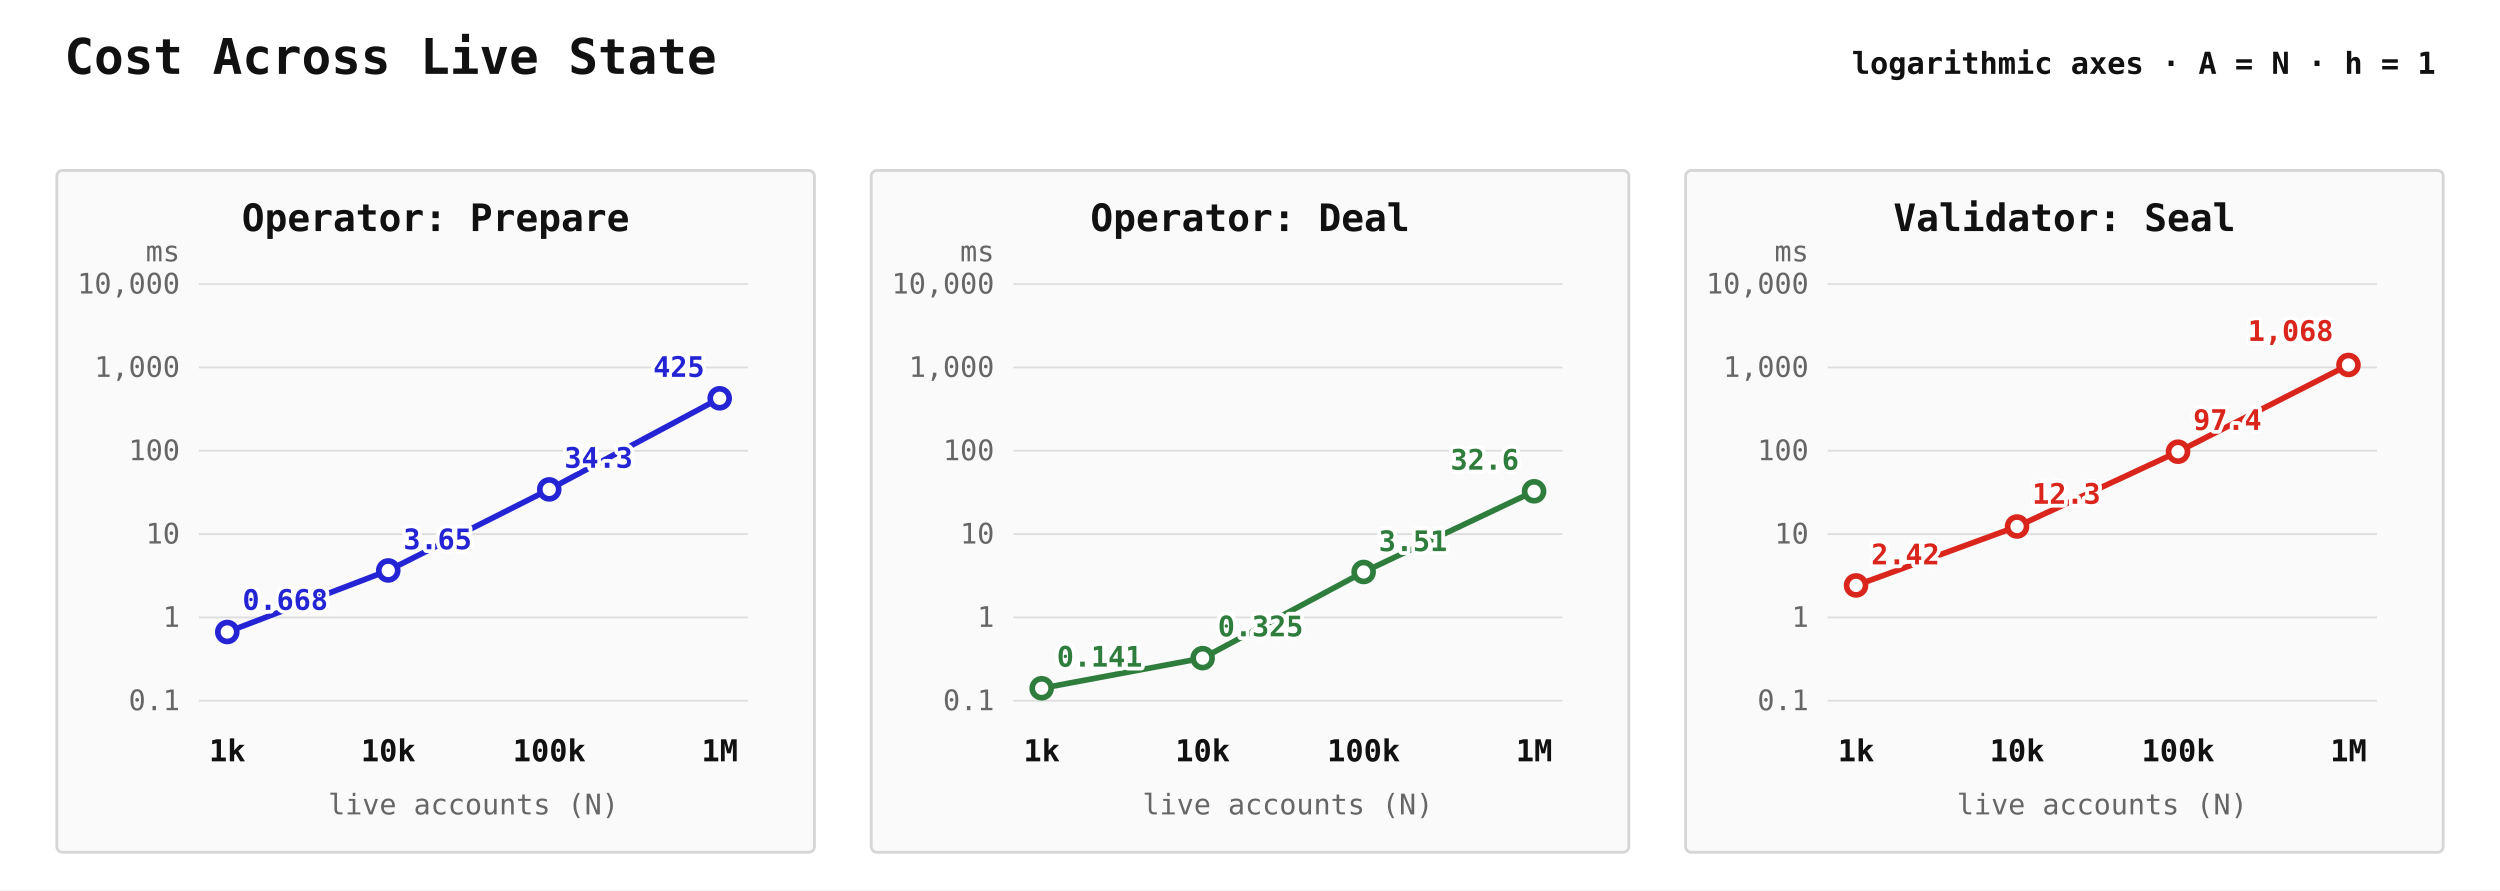
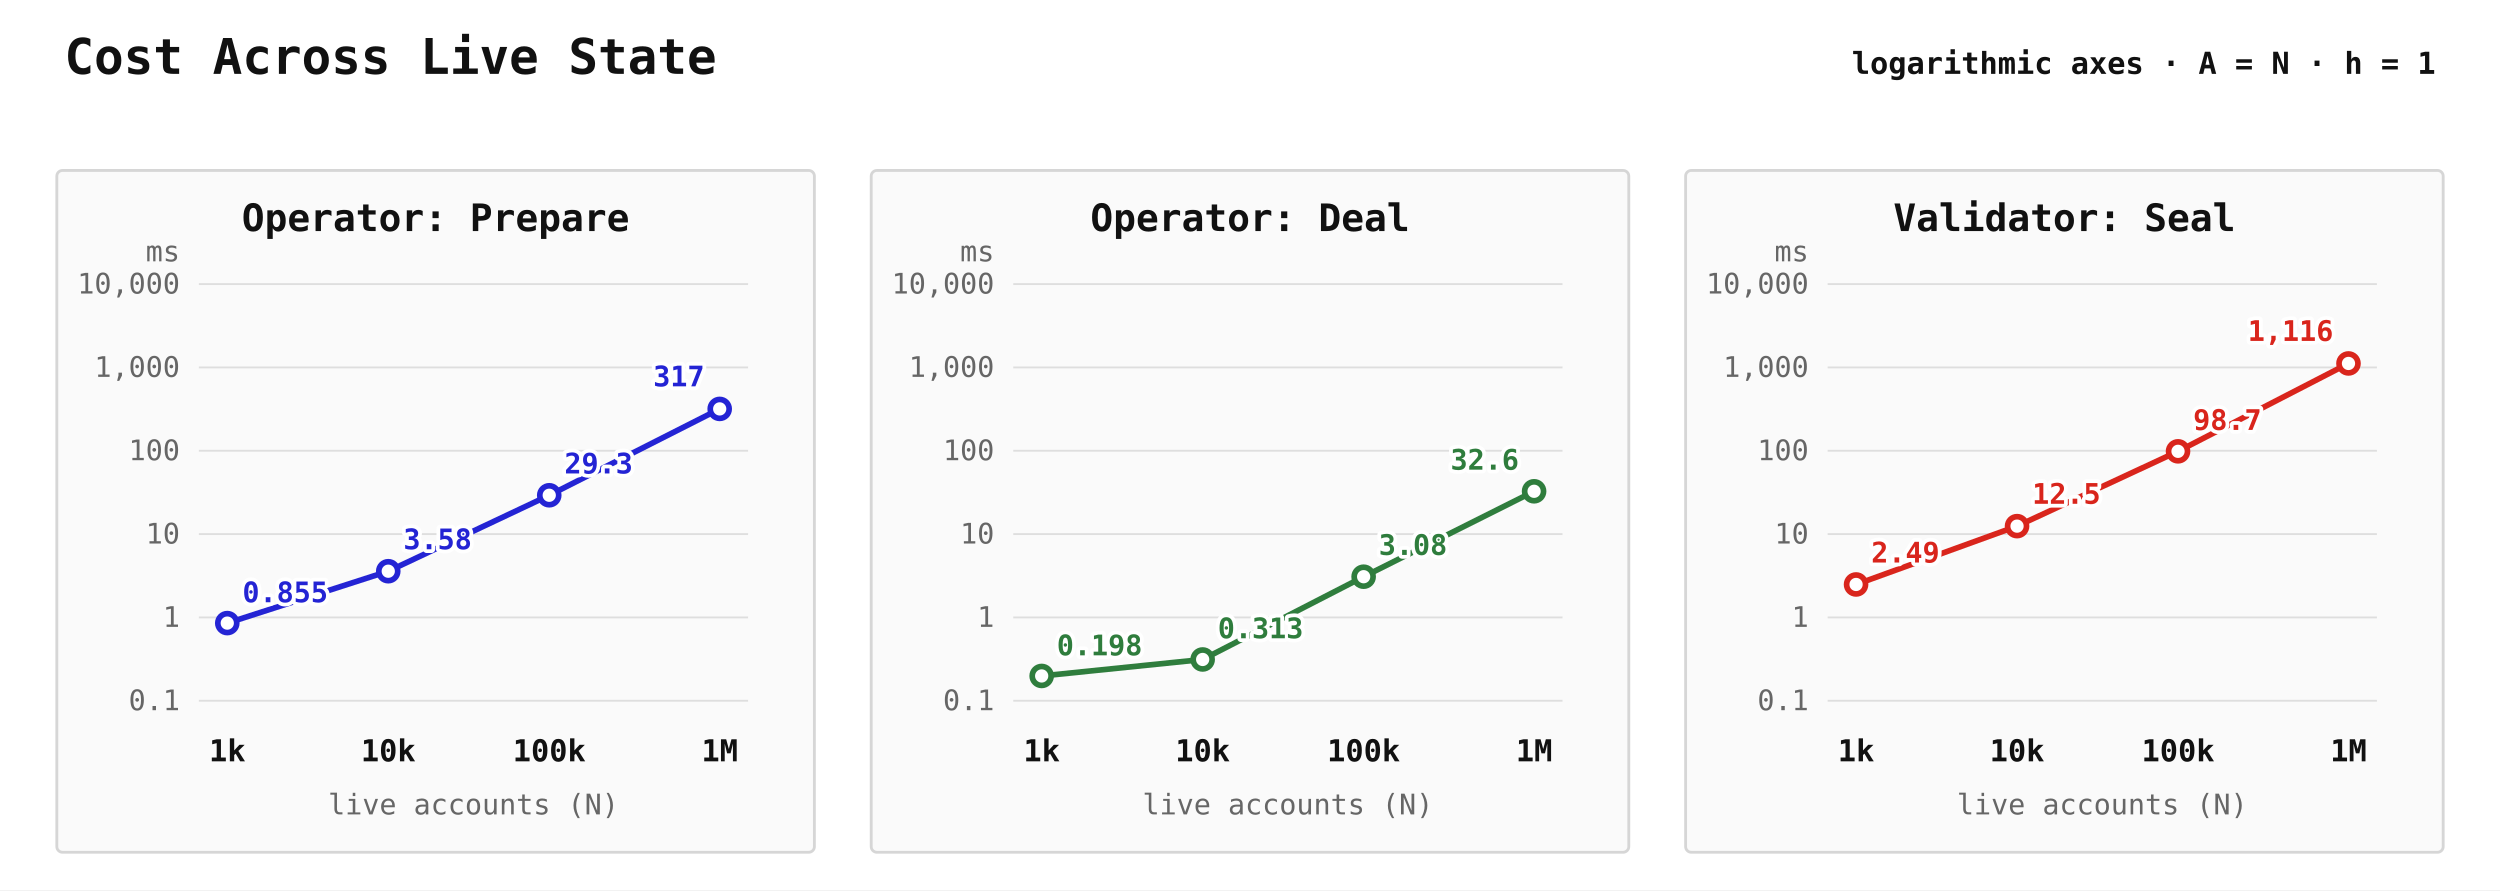
<svg xmlns="http://www.w3.org/2000/svg" viewBox="0 0 1320 470">
  <rect width="1320" height="470" fill="#fff" />
  <style>
    text { font-family: ui-monospace, SFMono-Regular, Menlo, Monaco, Consolas, monospace; }
    .title { font-size: 26px; font-weight: 700; fill: #111; }
    .panel-title { font-size: 20px; font-weight: 700; fill: #111; text-anchor: middle; }
    .axis { font-size: 15px; fill: #666; }
    .axis-strong { font-size: 16px; font-weight: 700; fill: #111; }
    .value { font-size: 15px; font-weight: 700; paint-order: stroke; stroke: #fff; stroke-width: 4px; stroke-linejoin: round; }
    .grid { stroke: #dedede; stroke-width: 1; }
    .frame { fill: #fafafa; stroke: #d6d6d6; stroke-width: 1.5; }
    .prepare { stroke: #2424d4; fill: none; }
    .deal { stroke: #2f7d3d; fill: none; }
    .seal { stroke: #d9251c; fill: none; }
    .prepare-text { fill: #2424d4; }
    .deal-text { fill: #2f7d3d; }
    .seal-text { fill: #d9251c; }
    .series { stroke-width: 3; }
  </style>
  <text class="title" x="34" y="39">Cost Across Live State</text>
  <text class="axis-strong" x="1286" y="39" text-anchor="end">logarithmic axes · A = N · h = 1</text>
  <rect class="frame" x="30" y="90" width="400" height="360" rx="3" />
  <text class="panel-title" x="230" y="122">Operator: Prepare</text>
  <text class="axis" x="95" y="138" text-anchor="end">ms</text>
  <line class="grid" x1="105" y1="150" x2="395" y2="150" />
  <line class="grid" x1="105" y1="194" x2="395" y2="194" />
  <line class="grid" x1="105" y1="238" x2="395" y2="238" />
  <line class="grid" x1="105" y1="282" x2="395" y2="282" />
  <line class="grid" x1="105" y1="326" x2="395" y2="326" />
  <line class="grid" x1="105" y1="370" x2="395" y2="370" />
  <text class="axis" x="95" y="155" text-anchor="end">10,000</text>
  <text class="axis" x="95" y="199" text-anchor="end">1,000</text>
  <text class="axis" x="95" y="243" text-anchor="end">100</text>
  <text class="axis" x="95" y="287" text-anchor="end">10</text>
  <text class="axis" x="95" y="331" text-anchor="end">1</text>
  <text class="axis" x="95" y="375" text-anchor="end">0.1</text>
  <text class="axis-strong" x="120" y="402" text-anchor="middle">1k</text>
  <text class="axis-strong" x="205" y="402" text-anchor="middle">10k</text>
  <text class="axis-strong" x="290" y="402" text-anchor="middle">100k</text>
  <text class="axis-strong" x="380" y="402" text-anchor="middle">1M</text>
  <text class="axis" x="250" y="430" text-anchor="middle">live accounts (N)</text>
-   <path class="prepare series" d="M120 333.7 L205 301.2 L290 258.4 L380 210.3" />
-   <circle cx="120" cy="333.7" r="5" fill="#fff" stroke="#2424d4" stroke-width="3" />
-   <circle cx="205" cy="301.2" r="5" fill="#fff" stroke="#2424d4" stroke-width="3" />
-   <circle cx="290" cy="258.4" r="5" fill="#fff" stroke="#2424d4" stroke-width="3" />
-   <circle cx="380" cy="210.3" r="5" fill="#fff" stroke="#2424d4" stroke-width="3" />
-   <text class="value prepare-text" x="128" y="322">0.668</text>
-   <text class="value prepare-text" x="213" y="290">3.65</text>
-   <text class="value prepare-text" x="298" y="247">34.3</text>
-   <text class="value prepare-text" x="372" y="199" text-anchor="end">425</text>
+   <path class="prepare series" d="M120 329.0 L205 301.6 L290 261.5 L380 215.9" />
+   <circle cx="120" cy="329.0" r="5" fill="#fff" stroke="#2424d4" stroke-width="3" />
+   <circle cx="205" cy="301.6" r="5" fill="#fff" stroke="#2424d4" stroke-width="3" />
+   <circle cx="290" cy="261.5" r="5" fill="#fff" stroke="#2424d4" stroke-width="3" />
+   <circle cx="380" cy="215.9" r="5" fill="#fff" stroke="#2424d4" stroke-width="3" />
+   <text class="value prepare-text" x="128" y="318">0.855</text>
+   <text class="value prepare-text" x="213" y="290">3.58</text>
+   <text class="value prepare-text" x="298" y="250">29.3</text>
+   <text class="value prepare-text" x="372" y="204" text-anchor="end">317</text>
  <rect class="frame" x="460" y="90" width="400" height="360" rx="3" />
  <text class="panel-title" x="660" y="122">Operator: Deal</text>
  <text class="axis" x="525" y="138" text-anchor="end">ms</text>
  <line class="grid" x1="535" y1="150" x2="825" y2="150" />
  <line class="grid" x1="535" y1="194" x2="825" y2="194" />
  <line class="grid" x1="535" y1="238" x2="825" y2="238" />
  <line class="grid" x1="535" y1="282" x2="825" y2="282" />
  <line class="grid" x1="535" y1="326" x2="825" y2="326" />
  <line class="grid" x1="535" y1="370" x2="825" y2="370" />
  <text class="axis" x="525" y="155" text-anchor="end">10,000</text>
  <text class="axis" x="525" y="199" text-anchor="end">1,000</text>
  <text class="axis" x="525" y="243" text-anchor="end">100</text>
  <text class="axis" x="525" y="287" text-anchor="end">10</text>
  <text class="axis" x="525" y="331" text-anchor="end">1</text>
  <text class="axis" x="525" y="375" text-anchor="end">0.1</text>
  <text class="axis-strong" x="550" y="402" text-anchor="middle">1k</text>
  <text class="axis-strong" x="635" y="402" text-anchor="middle">10k</text>
  <text class="axis-strong" x="720" y="402" text-anchor="middle">100k</text>
  <text class="axis-strong" x="810" y="402" text-anchor="middle">1M</text>
  <text class="axis" x="680" y="430" text-anchor="middle">live accounts (N)</text>
-   <path class="deal series" d="M550 363.4 L635 347.5 L720 302.0 L810 259.4" />
-   <circle cx="550" cy="363.4" r="5" fill="#fff" stroke="#2f7d3d" stroke-width="3" />
-   <circle cx="635" cy="347.5" r="5" fill="#fff" stroke="#2f7d3d" stroke-width="3" />
-   <circle cx="720" cy="302.0" r="5" fill="#fff" stroke="#2f7d3d" stroke-width="3" />
+   <path class="deal series" d="M550 356.9 L635 348.2 L720 304.5 L810 259.4" />
+   <circle cx="550" cy="356.9" r="5" fill="#fff" stroke="#2f7d3d" stroke-width="3" />
+   <circle cx="635" cy="348.2" r="5" fill="#fff" stroke="#2f7d3d" stroke-width="3" />
+   <circle cx="720" cy="304.5" r="5" fill="#fff" stroke="#2f7d3d" stroke-width="3" />
  <circle cx="810" cy="259.4" r="5" fill="#fff" stroke="#2f7d3d" stroke-width="3" />
-   <text class="value deal-text" x="558" y="352">0.141</text>
-   <text class="value deal-text" x="643" y="336">0.325</text>
-   <text class="value deal-text" x="728" y="291">3.51</text>
+   <text class="value deal-text" x="558" y="346">0.198</text>
+   <text class="value deal-text" x="643" y="337">0.313</text>
+   <text class="value deal-text" x="728" y="293">3.08</text>
  <text class="value deal-text" x="802" y="248" text-anchor="end">32.6</text>
  <rect class="frame" x="890" y="90" width="400" height="360" rx="3" />
  <text class="panel-title" x="1090" y="122">Validator: Seal</text>
  <text class="axis" x="955" y="138" text-anchor="end">ms</text>
  <line class="grid" x1="965" y1="150" x2="1255" y2="150" />
  <line class="grid" x1="965" y1="194" x2="1255" y2="194" />
  <line class="grid" x1="965" y1="238" x2="1255" y2="238" />
  <line class="grid" x1="965" y1="282" x2="1255" y2="282" />
  <line class="grid" x1="965" y1="326" x2="1255" y2="326" />
  <line class="grid" x1="965" y1="370" x2="1255" y2="370" />
  <text class="axis" x="955" y="155" text-anchor="end">10,000</text>
  <text class="axis" x="955" y="199" text-anchor="end">1,000</text>
  <text class="axis" x="955" y="243" text-anchor="end">100</text>
  <text class="axis" x="955" y="287" text-anchor="end">10</text>
  <text class="axis" x="955" y="331" text-anchor="end">1</text>
  <text class="axis" x="955" y="375" text-anchor="end">0.1</text>
  <text class="axis-strong" x="980" y="402" text-anchor="middle">1k</text>
  <text class="axis-strong" x="1065" y="402" text-anchor="middle">10k</text>
  <text class="axis-strong" x="1150" y="402" text-anchor="middle">100k</text>
  <text class="axis-strong" x="1240" y="402" text-anchor="middle">1M</text>
  <text class="axis" x="1110" y="430" text-anchor="middle">live accounts (N)</text>
-   <path class="seal series" d="M980 309.1 L1065 278.0 L1150 238.5 L1240 192.7" />
-   <circle cx="980" cy="309.1" r="5" fill="#fff" stroke="#d9251c" stroke-width="3" />
-   <circle cx="1065" cy="278.0" r="5" fill="#fff" stroke="#d9251c" stroke-width="3" />
-   <circle cx="1150" cy="238.5" r="5" fill="#fff" stroke="#d9251c" stroke-width="3" />
-   <circle cx="1240" cy="192.7" r="5" fill="#fff" stroke="#d9251c" stroke-width="3" />
-   <text class="value seal-text" x="988" y="298">2.42</text>
-   <text class="value seal-text" x="1073" y="266">12.3</text>
-   <text class="value seal-text" x="1158" y="227">97.4</text>
-   <text class="value seal-text" x="1232" y="180" text-anchor="end">1,068</text>
+   <path class="seal series" d="M980 308.6 L1065 277.8 L1150 238.3 L1240 191.9" />
+   <circle cx="980" cy="308.6" r="5" fill="#fff" stroke="#d9251c" stroke-width="3" />
+   <circle cx="1065" cy="277.8" r="5" fill="#fff" stroke="#d9251c" stroke-width="3" />
+   <circle cx="1150" cy="238.3" r="5" fill="#fff" stroke="#d9251c" stroke-width="3" />
+   <circle cx="1240" cy="191.9" r="5" fill="#fff" stroke="#d9251c" stroke-width="3" />
+   <text class="value seal-text" x="988" y="297">2.49</text>
+   <text class="value seal-text" x="1073" y="266">12.5</text>
+   <text class="value seal-text" x="1158" y="227">98.7</text>
+   <text class="value seal-text" x="1232" y="180" text-anchor="end">1,116</text>
</svg>
